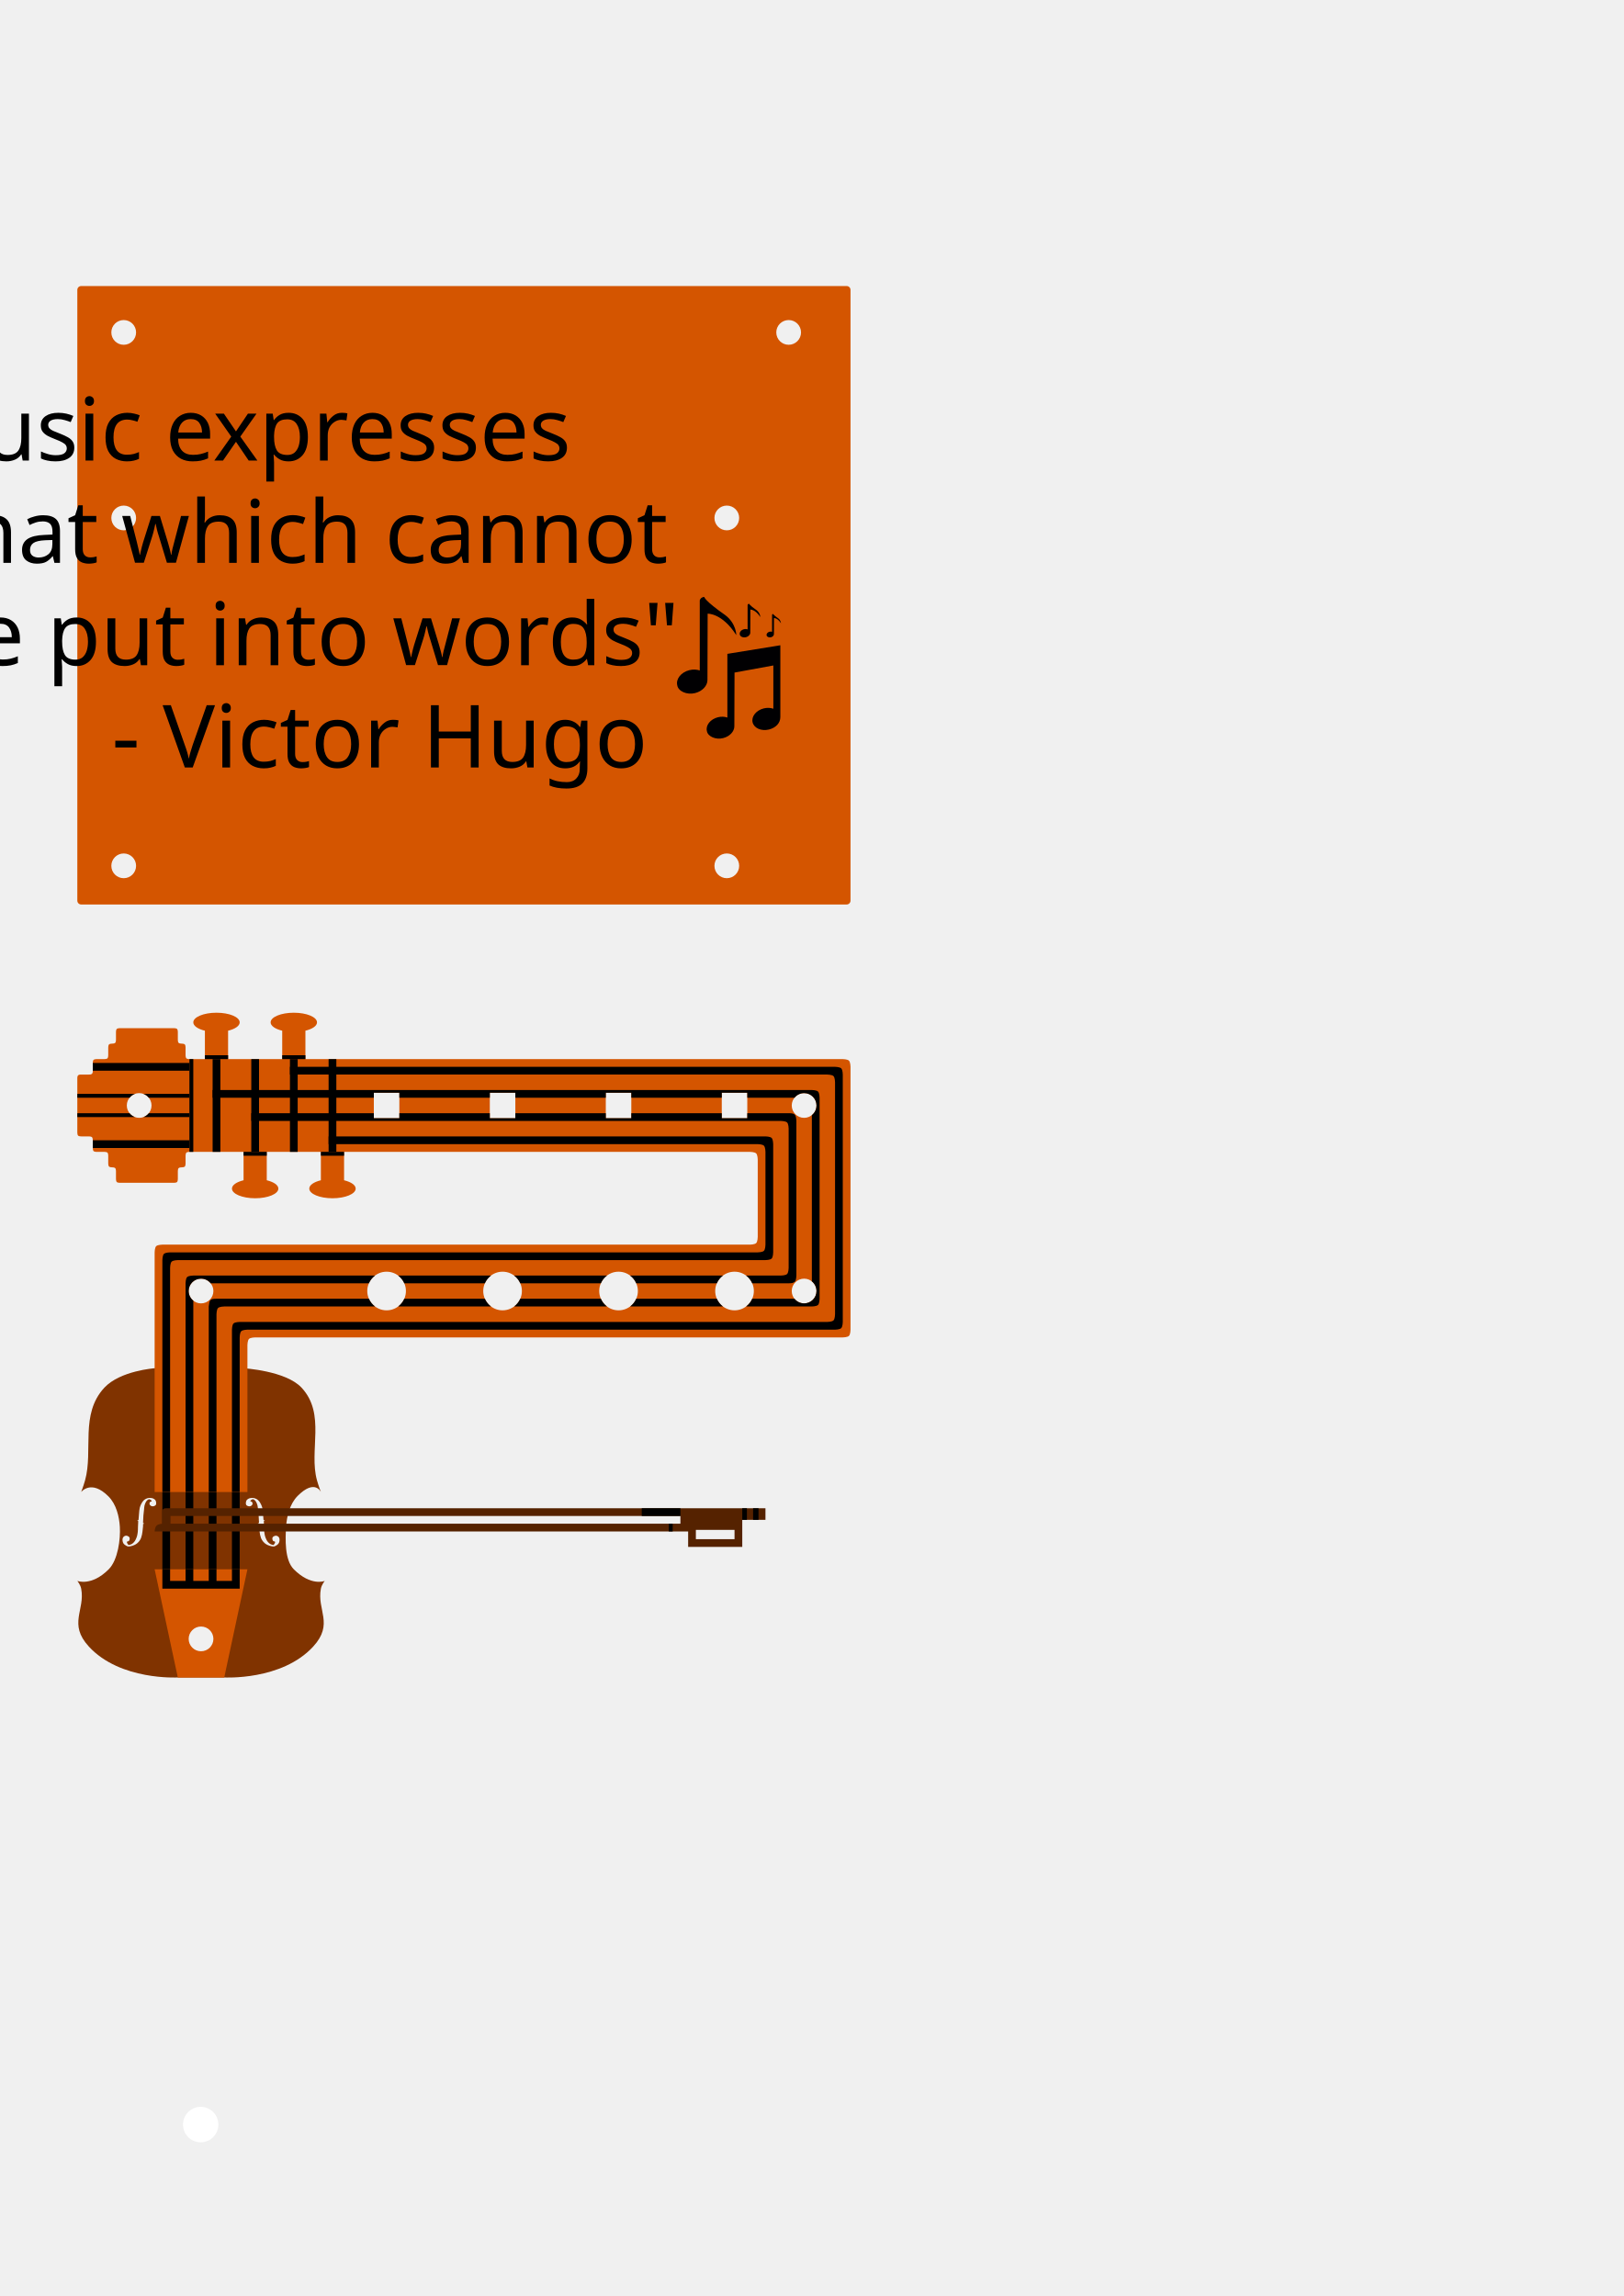
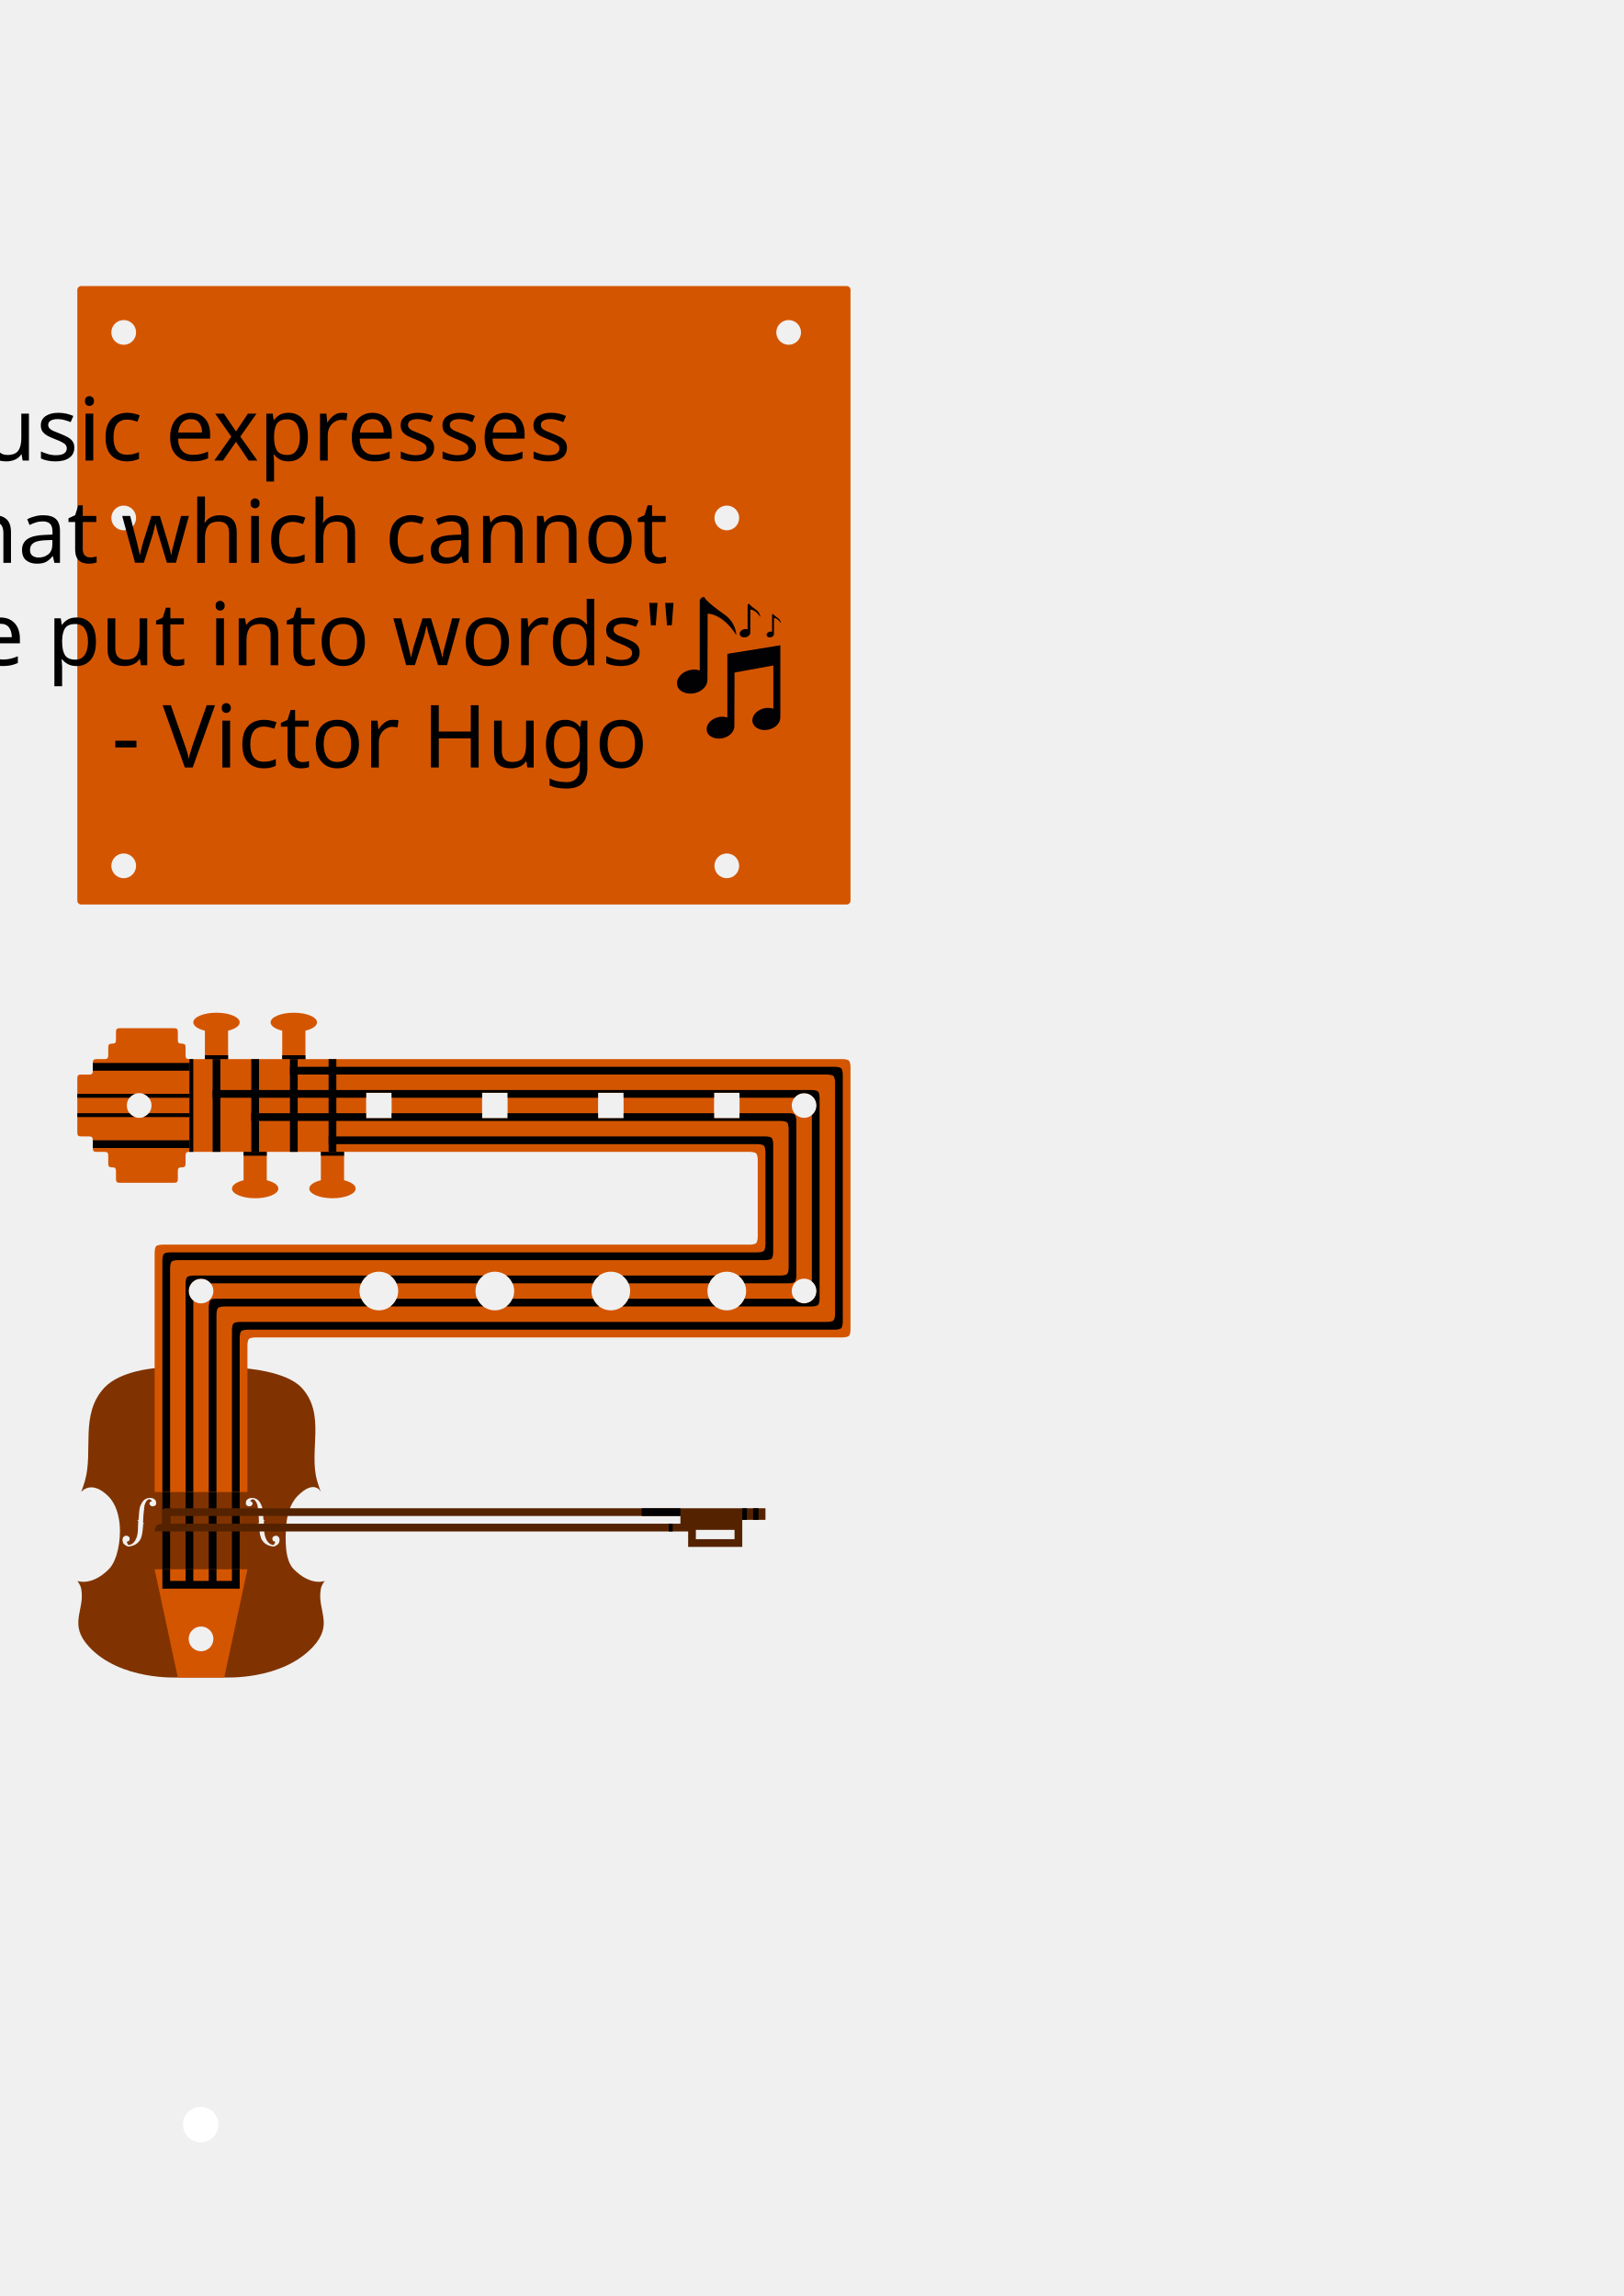
<svg xmlns="http://www.w3.org/2000/svg" width="210mm" height="297mm" viewBox="0 0 210 297" version="1.1" id="svg8">
  <defs id="defs2">
    </defs>
  <g id="layer1">
    <g id="g999" transform="translate(1.5,2.000014)" />
    <g transform="translate(11.5,2.000014)" id="g999-3" />
    <g id="g999-1" transform="matrix(1,0,0,-0.9999998,6.5,284)" />
    <g id="g1299">
      <path id="rect935" d="m 109.5,37 c 0.277,0 0.5,0.223 0.5,0.5 v 79 c 0,0.277 -0.223,0.5 -0.5,0.5 H 10.5 c -0.277,0 -0.5,-0.223 -0.5,-0.5 V 37.5 c 0,-0.277 0.223,-0.5 0.5,-0.5 z m -7.5,4.4 c -0.884,5e-5 -1.6,0.716 -1.6,1.6 5e-5,0.884 0.716,1.6 1.6,1.6 0.884,-5.5e-5 1.6,-0.716 1.6,-1.6 -5e-5,-0.884 -0.716,-1.6 -1.6,-1.6 z m -86,0 c -0.884,5.4e-5 -1.6,0.716 -1.6,1.6 5.3e-5,0.884 0.716,1.6 1.6,1.6 0.884,-5.5e-5 1.6,-0.716 1.6,-1.6 -5.5e-5,-0.884 -0.716,-1.6 -1.6,-1.6 z m 78,24 c -0.884,5.5e-5 -1.6,0.716 -1.6,1.6 5.5e-5,0.884 0.716,1.6 1.6,1.6 0.884,-5.3e-5 1.6,-0.716 1.6,-1.6 -5.2e-5,-0.884 -0.716,-1.6 -1.6,-1.6 z m -78,0 c -0.884,5.4e-5 -1.6,0.716 -1.6,1.6 5.5e-5,0.884 0.716,1.6 1.6,1.6 0.884,-5.5e-5 1.6,-0.716 1.6,-1.6 -5.3e-5,-0.884 -0.716,-1.6 -1.6,-1.6 z m 78,45 c -0.884,5e-5 -1.6,0.716 -1.6,1.6 5.6e-5,0.884 0.716,1.6 1.6,1.6 0.884,-5e-5 1.6,-0.716 1.6,-1.6 -5.5e-5,-0.884 -0.716,-1.6 -1.6,-1.6 z m -78,0 c -0.884,5e-5 -1.6,0.716 -1.6,1.6 5.5e-5,0.884 0.716,1.6 1.6,1.6 0.884,-5e-5 1.6,-0.716 1.6,-1.6 -5.5e-5,-0.884 -0.716,-1.6 -1.6,-1.6 z" style="fill:#d45500;fill-opacity:1;stroke-width:0.25;stroke-miterlimit:4;stroke-dasharray:none" />
      <text id="text939" y="59.567" x="51.218" style="font-style:normal;font-weight:normal;font-size:10.583px;line-height:1.25;font-family:sans-serif;letter-spacing:0px;word-spacing:0px;fill:#000000;fill-opacity:1;stroke:none;stroke-width:0.265" xml:space="preserve">
        <tspan id="tspan941" style="font-style:normal;font-variant:normal;font-weight:normal;font-stretch:normal;font-size:8.467px;line-height:1;font-family:'Freestyle Script';-inkscape-font-specification:'Freestyle Script';text-align:center;text-anchor:middle;stroke-width:0.265" y="59.567" x="51.218">"<tspan id="tspan955" style="font-size:11.289px">Music expresses</tspan>
        </tspan>
        <tspan id="tspan951" style="font-style:normal;font-variant:normal;font-weight:normal;font-stretch:normal;font-size:11.289px;line-height:1;font-family:'Freestyle Script';-inkscape-font-specification:'Freestyle Script';text-align:center;text-anchor:middle;stroke-width:0.265" y="72.806" x="51.218">that which cannot</tspan>
        <tspan id="tspan943" style="font-style:normal;font-variant:normal;font-weight:normal;font-stretch:normal;font-size:11.289px;line-height:1;font-family:'Freestyle Script';-inkscape-font-specification:'Freestyle Script';text-align:center;text-anchor:middle;stroke-width:0.265" y="86.044" x="51.218">be put into words"</tspan>
        <tspan id="tspan947" style="font-style:normal;font-variant:normal;font-weight:normal;font-stretch:normal;font-size:11.289px;line-height:1;font-family:'Freestyle Script';-inkscape-font-specification:'Freestyle Script';text-align:center;text-anchor:middle;stroke-width:0.265" y="99.283" x="51.218">       - Victor Hugo</tspan>
        <tspan id="tspan945" style="font-style:normal;font-variant:normal;font-weight:normal;font-stretch:normal;font-size:11.289px;line-height:1;font-family:'Freestyle Script';-inkscape-font-specification:'Freestyle Script';text-align:center;text-anchor:middle;stroke-width:0.265" y="112.521" x="51.218" />
      </text>
      <g transform="matrix(0.841088,0,0,0.841088,84.84059,66.53992)" id="g1129">
        <g id="g1073">
          <path style="fill:#010002" d="m 10.977,21.448 8.145,-1.321 v 11.043 c 0,0.914 -0.681,1.644 -1.744,1.913 -1.168,0.289 -2.294,-0.2 -2.519,-1.095 -0.224,-0.897 0.541,-1.858 1.708,-2.15 0.527,-0.13 1.047,-0.103 1.481,0.05 v -6.654 l -5.969,1.092 -0.028,8.276 c -0.005,0.783 -0.713,1.554 -1.729,1.805 -1.153,0.289 -2.363,-0.26 -2.492,-1.081 -0.221,-0.886 0.534,-1.837 1.691,-2.127 0.52,-0.13 1.029,-0.104 1.456,0.046 z m -3.062,4.05 0.029,-10.229 c 0,0 2.228,-0.119 4.407,3.298 0,0 0.006,-1.764 -1.669,-3.055 -3.271,-2.284 -3.262,-2.824 -3.262,-2.824 -0.624,0.073 -0.688,0.547 -0.688,0.547 v 10.771 c -0.468,-0.164 -1.028,-0.193 -1.602,-0.05 -1.27,0.314 -2.1,1.363 -1.857,2.338 0.143,0.901 1.471,1.506 2.74,1.187 1.115,-0.278 1.894,-1.12 1.9,-1.983 z m 5.924,-6.61 c 0.388,-0.097 0.659,-0.39 0.661,-0.69 h 0.001 l 0.01,-3.559 c 0,0 0.775,-0.041 1.533,1.148 0,0 10e-4,-0.614 -0.582,-1.062 -1.138,-0.795 -1.134,-0.983 -1.134,-0.983 -0.217,0.025 -0.24,0.19 -0.24,0.19 v 3.748 c -0.162,-0.058 -0.356,-0.068 -0.556,-0.019 -0.443,0.109 -0.73,0.475 -0.646,0.814 0.05,0.314 0.512,0.524 0.953,0.413 z m 3.84,0.009 c 0.27,-0.067 0.458,-0.272 0.46,-0.481 l 0.007,-2.479 c 0,0 0.54,-0.029 1.068,0.799 0,0 0.001,-0.428 -0.404,-0.74 -0.793,-0.554 -0.791,-0.685 -0.791,-0.685 -0.151,0.018 -0.167,0.133 -0.167,0.133 v 2.611 c -0.113,-0.04 -0.249,-0.047 -0.388,-0.012 -0.308,0.076 -0.509,0.33 -0.45,0.566 0.034,0.219 0.356,0.366 0.665,0.288 z" id="path1071" />
        </g>
        <g id="g1075" />
        <g id="g1077" />
        <g id="g1079" />
        <g id="g1081" />
        <g id="g1083" />
        <g id="g1085" />
        <g id="g1087" />
        <g id="g1089" />
        <g id="g1091" />
        <g id="g1093" />
        <g id="g1095" />
        <g id="g1097" />
        <g id="g1099" />
        <g id="g1101" />
        <g id="g1103" />
      </g>
      <g transform="matrix(0.02217125,0,0,0.02217125,153.565,184.3886)" id="layer1-5" style="fill:#ffffff" />
      <g id="g6056" transform="translate(5.637008)">
        <g transform="translate(-109)" id="g2271" />
        <g id="g975" transform="translate(-20.63751)">
          <path transform="scale(0.2645833)" id="rect2125" d="m 132.285,668.938 c 0,0 -16.84,1.189 -24.567,9.488 -12.05,12.941 -5.353,30.747 -9.45,45.354 -0.761,2.713 -1.889,5.669 -1.889,5.669 0,0 4.845,-6.347 13.308,2.116 3.891,3.891 5.277,9.894 5.59,14.892 0.367,5.872 -0.88,16.216 -5.451,20.787 -8.463,8.463 -15.336,5.669 -15.336,5.669 0,0 1.513,1.823 1.89,3.78 2.029,10.534 -6.493,17.183 3.779,28.346 15.355,16.688 43.464,15.078 43.464,15.078 h 11.338 11.338 c 0,0 28.112,1.61 43.467,-15.078 10.272,-11.164 1.75,-17.813 3.78,-28.346 0.377,-1.956 1.89,-3.78 1.89,-3.78 0,0 -6.655,2.794 -15.118,-5.669 -4.572,-4.572 -4.147,-14.915 -3.78,-20.787 0.313,-4.999 1.778,-11.227 5.669,-15.118 8.463,-8.463 11.339,-1.89 11.339,-1.89 0,0 -1.129,-2.957 -1.89,-5.669 -4.097,-14.607 4.491,-32.413 -7.559,-45.354 -7.727,-8.299 -28.349,-9.488 -28.349,-9.488 l -20.786,0 z m -2.186,63.387 c 0.316,0.004 0.638,0.037 0.943,0.119 0.306,0.082 0.604,0.202 0.873,0.369 0.275,0.171 0.552,0.368 0.738,0.633 0.169,0.241 0.251,0.537 0.314,0.824 0.064,0.291 0.099,0.597 0.064,0.893 -0.027,0.226 -0.071,0.468 -0.209,0.648 -0.177,0.231 -0.46,0.374 -0.732,0.477 -0.231,0.087 -0.463,0.173 -0.709,0.146 -0.237,-0.025 -0.528,-0.018 -0.738,-0.131 -0.184,-0.099 -0.423,-0.261 -0.559,-0.42 -0.115,-0.134 -0.253,-0.342 -0.291,-0.514 -0.03,-0.135 -0.015,-0.35 -0.008,-0.506 0.01,-0.187 0.114,-0.366 0.236,-0.508 0.085,-0.099 0.211,-0.154 0.326,-0.215 0.157,-0.084 0.466,-0.03 0.492,-0.205 0.078,-0.507 -1.18,-0.988 -1.18,-0.988 0,0 -0.334,0.088 -0.482,0.172 -0.29,0.164 -0.556,0.38 -0.773,0.633 -0.263,0.307 -0.449,0.678 -0.617,1.045 -0.208,0.453 -0.372,0.931 -0.48,1.418 -0.123,0.556 -0.126,1.131 -0.188,1.697 -0.107,0.98 -0.24,1.957 -0.318,2.939 -0.098,1.236 -0.189,3.713 -0.189,3.713 l 0.615,0.334 -0.586,0.18 c 0,0 10e-4,0.823 -0.025,1.234 -0.051,0.776 -0.133,1.55 -0.254,2.318 -0.088,0.557 -0.136,1.096 -0.256,1.646 -0.115,0.529 -0.262,1.084 -0.445,1.594 -0.09,0.25 -0.192,0.49 -0.326,0.719 -0.254,0.434 -0.546,0.863 -0.871,1.246 -0.239,0.282 -0.482,0.503 -0.77,0.734 -0.337,0.271 -0.835,0.581 -1.303,0.793 -0.679,0.308 -1.437,0.558 -2.176,0.66 -0.346,0.049 -0.706,0.099 -1.047,0.023 -0.387,-0.085 -0.731,-0.314 -1.068,-0.521 -0.268,-0.165 -0.536,-0.344 -0.754,-0.572 -0.196,-0.205 -0.363,-0.444 -0.482,-0.701 -0.127,-0.273 -0.197,-0.571 -0.238,-0.869 -0.05,-0.356 -0.09,-0.727 -0.012,-1.078 0.075,-0.333 0.219,-0.669 0.449,-0.922 0.221,-0.243 0.529,-0.413 0.842,-0.514 0.218,-0.07 0.458,-0.081 0.686,-0.051 0.258,0.035 0.505,0.141 0.734,0.264 0.184,0.098 0.373,0.21 0.506,0.371 0.117,0.142 0.2,0.319 0.234,0.5 0.05,0.26 0.029,0.54 -0.045,0.795 -0.075,0.257 -0.185,0.527 -0.389,0.701 -0.201,0.172 -0.622,0.067 -0.809,0.254 -0.091,0.092 -0.08,0.255 -0.068,0.385 0.048,0.495 0.764,1.281 0.764,1.281 0,0 0.335,-0.056 0.498,-0.102 0.367,-0.102 0.746,-0.195 1.076,-0.385 0.411,-0.236 0.77,-0.565 1.086,-0.918 0.312,-0.349 0.579,-0.746 0.783,-1.168 0.292,-0.605 0.578,-1.25 0.742,-1.885 0.155,-0.597 0.233,-1.22 0.322,-1.83 0.123,-0.844 0.077,-1.704 0.115,-2.557 0.043,-0.952 0.127,-2.855 0.127,-2.855 l -0.529,-0.277 0.664,-0.225 c 0,0 0.16,-2.284 0.279,-3.422 0.092,-0.88 0.125,-1.772 0.338,-2.631 0.136,-0.549 0.359,-1.076 0.594,-1.59 0.153,-0.334 0.322,-0.662 0.527,-0.967 0.279,-0.414 0.58,-0.821 0.949,-1.156 0.255,-0.232 0.552,-0.419 0.859,-0.576 0.331,-0.17 0.682,-0.309 1.045,-0.393 0.36,-0.085 0.734,-0.111 1.104,-0.107 z m 49.721,0 0.002,0.002 c 0.369,-0.004 0.744,0.023 1.104,0.107 0.362,0.084 0.714,0.223 1.045,0.393 0.307,0.158 0.604,0.344 0.859,0.576 0.369,0.335 0.67,0.743 0.949,1.156 0.205,0.305 0.375,0.633 0.527,0.967 0.235,0.514 0.458,1.041 0.594,1.59 0.212,0.859 0.246,1.751 0.338,2.631 0.119,1.138 0.279,3.422 0.279,3.422 l 0.664,0.225 -0.529,0.277 c 0,0 0.084,1.903 0.127,2.855 0.038,0.852 -0.008,1.712 0.115,2.557 0.089,0.61 0.168,1.233 0.322,1.83 0.164,0.635 0.45,1.28 0.742,1.885 0.204,0.422 0.471,0.819 0.783,1.168 0.316,0.353 0.675,0.682 1.086,0.918 0.33,0.19 0.709,0.282 1.076,0.385 0.163,0.045 0.498,0.102 0.498,0.102 0,0 0.716,-0.786 0.764,-1.281 0.011,-0.13 0.023,-0.293 -0.068,-0.385 -0.186,-0.187 -0.608,-0.082 -0.809,-0.254 -0.203,-0.174 -0.314,-0.444 -0.389,-0.701 -0.074,-0.255 -0.095,-0.535 -0.045,-0.795 0.034,-0.181 0.117,-0.358 0.234,-0.5 0.133,-0.161 0.322,-0.273 0.506,-0.371 0.23,-0.122 0.476,-0.229 0.734,-0.264 0.227,-0.03 0.467,-0.019 0.686,0.051 0.313,0.101 0.62,0.27 0.842,0.514 0.23,0.252 0.375,0.588 0.449,0.922 0.079,0.351 0.038,0.722 -0.012,1.078 -0.042,0.298 -0.112,0.597 -0.238,0.869 -0.119,0.257 -0.286,0.496 -0.482,0.701 -0.218,0.228 -0.485,0.407 -0.754,0.572 -0.338,0.208 -0.681,0.436 -1.068,0.521 -0.341,0.075 -0.701,0.026 -1.047,-0.023 -0.739,-0.102 -1.497,-0.352 -2.176,-0.66 -0.468,-0.212 -0.966,-0.522 -1.303,-0.793 -0.288,-0.232 -0.531,-0.453 -0.77,-0.734 -0.325,-0.383 -0.617,-0.812 -0.871,-1.246 -0.134,-0.229 -0.237,-0.469 -0.326,-0.719 -0.183,-0.51 -0.331,-1.065 -0.445,-1.594 -0.119,-0.551 -0.168,-1.09 -0.256,-1.646 -0.121,-0.768 -0.203,-1.543 -0.254,-2.318 -0.026,-0.411 -0.027,-1.234 -0.027,-1.234 l -0.586,-0.18 0.615,-0.334 c 0,0 -0.091,-2.477 -0.189,-3.713 -0.078,-0.982 -0.211,-1.96 -0.318,-2.939 -0.062,-0.566 -0.064,-1.141 -0.188,-1.697 -0.108,-0.487 -0.271,-0.965 -0.479,-1.418 -0.169,-0.367 -0.356,-0.738 -0.619,-1.045 -0.217,-0.253 -0.483,-0.469 -0.773,-0.633 -0.149,-0.084 -0.482,-0.172 -0.482,-0.172 0,0 -1.255,0.481 -1.178,0.988 0.026,0.175 0.334,0.122 0.49,0.205 0.115,0.061 0.243,0.116 0.328,0.215 0.122,0.141 0.224,0.321 0.234,0.508 0.008,0.156 0.024,0.371 -0.006,0.506 -0.038,0.172 -0.176,0.38 -0.291,0.514 -0.136,0.159 -0.375,0.321 -0.559,0.42 -0.211,0.113 -0.501,0.106 -0.738,0.131 -0.246,0.026 -0.478,-0.059 -0.709,-0.146 -0.273,-0.102 -0.556,-0.245 -0.732,-0.477 -0.138,-0.181 -0.182,-0.423 -0.209,-0.648 -0.034,-0.296 -0.002,-0.602 0.062,-0.893 0.064,-0.287 0.145,-0.584 0.314,-0.824 0.186,-0.265 0.463,-0.462 0.738,-0.633 0.269,-0.167 0.567,-0.287 0.873,-0.369 0.306,-0.082 0.627,-0.115 0.943,-0.119 z m -24.859,60.055 c 4.905,5.7e-4 8.88,3.976 8.881,8.881 5.1e-4,4.905 -3.976,8.882 -8.881,8.883 -4.906,5.1e-4 -8.883,-3.977 -8.883,-8.883 5.7e-4,-4.905 3.978,-8.881 8.883,-8.881 z" style="fill:#803300;fill-opacity:1;stroke-width:1.118;stroke-miterlimit:4;stroke-dasharray:none" />
          <path id="rect2248" d="m 151,193 v 12.062 h -1 v 0.439 h 5 V 205.062 193 h -1 v 12.062 h -2 V 193 Z" style="fill:#000000;fill-opacity:1;stroke-width:0.275;stroke-miterlimit:4;stroke-dasharray:none" transform="translate(-109)" />
          <g id="g2271-4" transform="matrix(-1,0,0,0.4385995,191,115.3679)">
            <path id="rect2248-8" transform="scale(0.2645833)" d="m 570.709,668.977 v 103.938 h -3.779 v 3.779 h 18.896 v -3.779 -103.938 h -3.779 v 103.938 h -7.559 v -103.938 z" style="fill:#000000;fill-opacity:1;stroke-width:1.567;stroke-miterlimit:4;stroke-dasharray:none" />
          </g>
        </g>
      </g>
    </g>
    <g id="g1601">
      <g transform="matrix(1,0,0,-0.9999998,-3.5,284)" id="g999-1-9">
-         <path id="path966-08-6-7" transform="matrix(0.2645833,0,0,-0.2645834,3.5,284)" d="m 105.826,495.117 c -6.262,0 -11.338,2.115 -11.338,4.725 0,1.744 2.294,3.252 5.67,4.07 v 13.883 l -7.56,3.5e-4 c 0,0 -1.145,-0.011 -1.512,-0.378 -0.367,-0.367 -0.378,-1.512 -0.378,-1.512 v -3.78 c 0,0 -0.011,-1.145 -0.378,-1.512 -0.367,-0.367 -1.512,-0.378 -1.512,-0.378 0,0 -1.145,-0.011 -1.512,-0.378 -0.367,-0.367 -0.378,-1.512 -0.378,-1.512 v -3.78 c 0,0 -0.011,-1.145 -0.378,-1.512 -0.367,-0.367 -1.512,-0.378 -1.512,-0.378 H 58.583 c 0,0 -1.145,0.011 -1.512,0.378 -0.367,0.367 -0.378,1.512 -0.378,1.512 v 3.78 c 0,0 -0.011,1.145 -0.378,1.512 -0.367,0.367 -1.512,0.378 -1.512,0.378 0,0 -1.145,0.011 -1.512,0.378 -0.367,0.367 -0.377,1.512 -0.377,1.512 l -4.48e-4,3.78 c 0,0 -0.011,1.145 -0.378,1.512 -0.367,0.367 -1.512,0.378 -1.512,0.378 h -3.78 c 0,0 -1.144,0.011 -1.512,0.378 -0.367,0.367 -0.379,1.512 -0.379,1.512 v 3.78 c 0,0 0.068,1.067 -0.377,1.512 -0.445,0.445 -1.512,0.377 -1.512,0.377 h -3.779 c 0,0 -1.067,-0.067 -1.512,0.379 -0.446,0.446 -0.378,1.512 -0.378,1.512 v 26.457 c 0,0 0.011,1.144 0.378,1.511 0.368,0.367 1.512,0.377 1.512,0.377 h 3.779 c 0,0 1.144,0.011 1.512,0.379 0.367,0.367 0.378,1.512 0.378,1.512 v 3.78 c 0,0 0.011,1.145 0.378,1.512 0.367,0.367 1.512,0.378 1.512,0.378 h 3.78 c 0,0 1.145,0.011 1.512,0.378 0.367,0.367 0.378,1.512 0.378,1.512 v 3.78 c 0,0 0.011,1.145 0.378,1.512 0.367,0.367 1.512,0.378 1.512,0.378 0,0 1.145,0.011 1.512,0.378 0.367,0.367 0.378,1.512 0.378,1.512 v 3.78 c 0,0 0.011,1.145 0.378,1.512 0.367,0.367 1.512,0.378 1.512,0.378 h 26.457 c 0,0 1.145,-0.011 1.512,-0.378 0.367,-0.367 0.378,-1.512 0.378,-1.512 v -3.78 c 0,0 0.011,-1.145 0.378,-1.512 0.367,-0.367 1.512,-0.378 1.512,-0.378 0,0 1.145,-0.011 1.512,-0.378 0.367,-0.367 0.378,-1.512 0.378,-1.512 v -3.78 c 0,0 0.011,-1.145 0.378,-1.512 0.367,-0.367 1.512,-0.378 1.512,-0.378 l 26.456,7.9e-4 v 13.883 c -3.375,0.818 -5.668,2.324 -5.668,4.068 0,2.609 5.076,4.725 11.338,4.725 6.262,0 11.338,-2.115 11.338,-4.725 0,-1.744 -2.293,-3.25 -5.668,-4.068 v -13.883 h 26.455 v 13.883 c -3.375,0.818 -5.668,2.324 -5.668,4.068 0,2.609 5.076,4.725 11.338,4.725 6.262,0 11.338,-2.115 11.338,-4.725 0,-1.744 -2.293,-3.25 -5.668,-4.068 v -13.883 l 198.425,-7.9e-4 c 0,0 2.289,0.021 3.024,0.756 0.735,0.735 0.756,3.024 0.756,3.024 v 37.795 c 0,0 -0.021,2.289 -0.756,3.024 -0.735,0.735 -3.024,0.756 -3.024,0.756 H 79.37 c 0,0 -2.289,0.021 -3.024,0.756 -0.735,0.735 -0.756,3.024 -0.756,3.024 l -2.7e-4,41.574 v 75.592 h 45.355 l -8.7e-4,-71.811 c 0,0 0.021,-2.289 0.756,-3.024 0.735,-0.735 3.024,-0.756 3.024,-0.756 h 287.244 c 0,0 2.289,-0.021 3.024,-0.756 0.735,-0.735 0.756,-3.024 0.756,-3.024 l 10e-6,-41.575 v -45.354 l -10e-6,-41.576 c 0,0 -0.021,-2.289 -0.756,-3.024 -0.735,-0.735 -3.024,-0.756 -3.024,-0.756 l -262.677,-3.5e-4 v -13.883 c 3.375,-0.818 5.67,-2.326 5.67,-4.07 0,-2.609 -5.078,-4.725 -11.34,-4.725 -6.262,0 -11.338,2.115 -11.338,4.725 0,1.744 2.295,3.252 5.67,4.07 v 13.883 h -26.457 v -13.883 c 3.375,-0.818 5.67,-2.326 5.67,-4.07 0,-2.609 -5.078,-4.725 -11.34,-4.725 z m 76.914,39.119 h 12.473 v 12.473 h -12.473 z m 56.693,0 h 12.473 v 12.473 h -12.473 z m 56.693,0 h 12.471 v 12.473 h -12.471 z m 56.691,0 h 12.473 v 12.473 h -12.473 z m -284.787,0.189 c 3.34,1.9e-4 6.047,2.707 6.047,6.047 -2.08e-4,3.34 -2.707,6.047 -6.047,6.047 -3.34,-1.9e-4 -6.047,-2.707 -6.047,-6.047 2.08e-4,-3.34 2.707,-6.047 6.047,-6.047 z m 325.039,0 c 3.34,1.9e-4 6.047,2.707 6.047,6.047 -2.3e-4,3.34 -2.707,6.047 -6.047,6.047 -3.34,-2.3e-4 -6.047,-2.707 -6.047,-6.047 2.2e-4,-3.34 2.707,-6.047 6.047,-6.047 z m -204.094,87.307 c 5.219,-2.2e-4 9.449,4.23 9.449,9.449 2.3e-4,5.219 -4.23,9.449 -9.449,9.449 -5.219,2.3e-4 -9.449,-4.23 -9.449,-9.449 -2.3e-4,-5.219 4.23,-9.449 9.449,-9.449 z m 56.693,0 c 5.218,8.7e-4 9.447,4.231 9.447,9.449 2.3e-4,5.218 -4.229,9.448 -9.447,9.449 -5.219,2.3e-4 -9.449,-4.23 -9.449,-9.449 -2.3e-4,-5.219 4.23,-9.449 9.449,-9.449 z m 56.691,0 c 5.219,-2.2e-4 9.449,4.23 9.449,9.449 2.3e-4,5.219 -4.23,9.449 -9.449,9.449 -5.218,-8.7e-4 -9.447,-4.231 -9.447,-9.449 -2.3e-4,-5.218 4.229,-9.448 9.447,-9.449 z m 56.693,0 c 5.219,-2.2e-4 9.449,4.23 9.449,9.449 2.2e-4,5.219 -4.23,9.449 -9.449,9.449 -5.219,2.3e-4 -9.449,-4.23 -9.449,-9.449 -2.3e-4,-5.219 4.23,-9.449 9.449,-9.449 z m -260.787,3.402 c 3.34,1.8e-4 6.047,2.707 6.047,6.047 -2.1e-4,3.34 -2.707,6.047 -6.047,6.047 -3.34,-1.9e-4 -6.047,-2.707 -6.047,-6.047 2.1e-4,-3.34 2.707,-6.047 6.047,-6.047 z m 294.802,0 c 3.34,1.8e-4 6.047,2.707 6.047,6.047 -2.3e-4,3.34 -2.707,6.047 -6.047,6.047 -3.34,-2.3e-4 -6.047,-2.707 -6.047,-6.047 2.2e-4,-3.34 2.707,-6.047 6.047,-6.047 z" style="fill:#d45500;fill-opacity:1;stroke-width:1.248;stroke-miterlimit:4;stroke-dasharray:none" />
+         <path id="path966-08-6-7" transform="matrix(0.2645833,0,0,-0.2645834,3.5,284)" d="m 105.826,495.117 c -6.262,0 -11.338,2.115 -11.338,4.725 0,1.744 2.294,3.252 5.67,4.07 v 13.883 l -7.56,3.5e-4 c 0,0 -1.145,-0.011 -1.512,-0.378 -0.367,-0.367 -0.378,-1.512 -0.378,-1.512 v -3.78 c 0,0 -0.011,-1.145 -0.378,-1.512 -0.367,-0.367 -1.512,-0.378 -1.512,-0.378 0,0 -1.145,-0.011 -1.512,-0.378 -0.367,-0.367 -0.378,-1.512 -0.378,-1.512 v -3.78 c 0,0 -0.011,-1.145 -0.378,-1.512 -0.367,-0.367 -1.512,-0.378 -1.512,-0.378 H 58.583 c 0,0 -1.145,0.011 -1.512,0.378 -0.367,0.367 -0.378,1.512 -0.378,1.512 v 3.78 c 0,0 -0.011,1.145 -0.378,1.512 -0.367,0.367 -1.512,0.378 -1.512,0.378 0,0 -1.145,0.011 -1.512,0.378 -0.367,0.367 -0.377,1.512 -0.377,1.512 l -4.48e-4,3.78 c 0,0 -0.011,1.145 -0.378,1.512 -0.367,0.367 -1.512,0.378 -1.512,0.378 h -3.78 c 0,0 -1.144,0.011 -1.512,0.378 -0.367,0.367 -0.379,1.512 -0.379,1.512 v 3.78 c 0,0 0.068,1.067 -0.377,1.512 -0.445,0.445 -1.512,0.377 -1.512,0.377 h -3.779 c 0,0 -1.067,-0.067 -1.512,0.379 -0.446,0.446 -0.378,1.512 -0.378,1.512 v 26.457 c 0,0 0.011,1.144 0.378,1.511 0.368,0.367 1.512,0.377 1.512,0.377 h 3.779 c 0,0 1.144,0.011 1.512,0.379 0.367,0.367 0.378,1.512 0.378,1.512 v 3.78 c 0,0 0.011,1.145 0.378,1.512 0.367,0.367 1.512,0.378 1.512,0.378 h 3.78 c 0,0 1.145,0.011 1.512,0.378 0.367,0.367 0.378,1.512 0.378,1.512 v 3.78 c 0,0 0.011,1.145 0.378,1.512 0.367,0.367 1.512,0.378 1.512,0.378 0,0 1.145,0.011 1.512,0.378 0.367,0.367 0.378,1.512 0.378,1.512 v 3.78 c 0,0 0.011,1.145 0.378,1.512 0.367,0.367 1.512,0.378 1.512,0.378 h 26.457 c 0,0 1.145,-0.011 1.512,-0.378 0.367,-0.367 0.378,-1.512 0.378,-1.512 v -3.78 c 0,0 0.011,-1.145 0.378,-1.512 0.367,-0.367 1.512,-0.378 1.512,-0.378 0,0 1.145,-0.011 1.512,-0.378 0.367,-0.367 0.378,-1.512 0.378,-1.512 v -3.78 c 0,0 0.011,-1.145 0.378,-1.512 0.367,-0.367 1.512,-0.378 1.512,-0.378 l 26.456,7.9e-4 v 13.883 c -3.375,0.818 -5.668,2.324 -5.668,4.068 0,2.609 5.076,4.725 11.338,4.725 6.262,0 11.338,-2.115 11.338,-4.725 0,-1.744 -2.293,-3.25 -5.668,-4.068 v -13.883 h 26.455 v 13.883 c -3.375,0.818 -5.668,2.324 -5.668,4.068 0,2.609 5.076,4.725 11.338,4.725 6.262,0 11.338,-2.115 11.338,-4.725 0,-1.744 -2.293,-3.25 -5.668,-4.068 v -13.883 l 198.425,-7.9e-4 c 0,0 2.289,0.021 3.024,0.756 0.735,0.735 0.756,3.024 0.756,3.024 v 37.795 c 0,0 -0.021,2.289 -0.756,3.024 -0.735,0.735 -3.024,0.756 -3.024,0.756 H 79.37 c 0,0 -2.289,0.021 -3.024,0.756 -0.735,0.735 -0.756,3.024 -0.756,3.024 l -2.7e-4,41.574 v 75.592 h 45.355 l -8.7e-4,-71.811 c 0,0 0.021,-2.289 0.756,-3.024 0.735,-0.735 3.024,-0.756 3.024,-0.756 h 287.244 c 0,0 2.289,-0.021 3.024,-0.756 0.735,-0.735 0.756,-3.024 0.756,-3.024 l 10e-6,-41.575 v -45.354 l -10e-6,-41.576 c 0,0 -0.021,-2.289 -0.756,-3.024 -0.735,-0.735 -3.024,-0.756 -3.024,-0.756 l -262.677,-3.5e-4 v -13.883 c 3.375,-0.818 5.67,-2.326 5.67,-4.07 0,-2.609 -5.078,-4.725 -11.34,-4.725 -6.262,0 -11.338,2.115 -11.338,4.725 0,1.744 2.295,3.252 5.67,4.07 v 13.883 h -26.457 v -13.883 c 3.375,-0.818 5.67,-2.326 5.67,-4.07 0,-2.609 -5.078,-4.725 -11.34,-4.725 z m 73.135,39.119 h 12.473 v 12.473 h -12.473 z m 56.693,0 h 12.473 v 12.473 h -12.473 z m 56.693,0 h 12.471 v 12.473 h -12.471 z m 56.691,0 h 12.473 v 12.473 h -12.473 z m -281.008,0.189 c 3.34,1.9e-4 6.047,2.707 6.047,6.047 -2.08e-4,3.34 -2.707,6.047 -6.047,6.047 -3.34,-1.9e-4 -6.047,-2.707 -6.047,-6.047 2.08e-4,-3.34 2.707,-6.047 6.047,-6.047 z m 325.039,0 c 3.34,1.9e-4 6.047,2.707 6.047,6.047 -2.3e-4,3.34 -2.707,6.047 -6.047,6.047 -3.34,-2.3e-4 -6.047,-2.707 -6.047,-6.047 2.2e-4,-3.34 2.707,-6.047 6.047,-6.047 z m -207.873,87.307 c 5.219,-2.2e-4 9.449,4.23 9.449,9.449 2.3e-4,5.219 -4.23,9.449 -9.449,9.449 -5.219,2.3e-4 -9.449,-4.23 -9.449,-9.449 -2.3e-4,-5.219 4.23,-9.449 9.449,-9.449 z m 56.693,0 c 5.218,8.7e-4 9.447,4.231 9.447,9.449 2.3e-4,5.218 -4.229,9.448 -9.447,9.449 -5.219,2.3e-4 -9.449,-4.23 -9.449,-9.449 -2.3e-4,-5.219 4.23,-9.449 9.449,-9.449 z m 56.691,0 c 5.219,-2.2e-4 9.449,4.23 9.449,9.449 2.3e-4,5.219 -4.23,9.449 -9.449,9.449 -5.218,-8.7e-4 -9.447,-4.231 -9.447,-9.449 -2.3e-4,-5.218 4.229,-9.448 9.447,-9.449 z m 56.693,0 c 5.219,-2.2e-4 9.449,4.23 9.449,9.449 2.2e-4,5.219 -4.23,9.449 -9.449,9.449 -5.219,2.3e-4 -9.449,-4.23 -9.449,-9.449 -2.3e-4,-5.219 4.23,-9.449 9.449,-9.449 z m -257.007,3.402 c 3.34,1.8e-4 6.047,2.707 6.047,6.047 -2.1e-4,3.34 -2.707,6.047 -6.047,6.047 -3.34,-1.9e-4 -6.047,-2.707 -6.047,-6.047 2.1e-4,-3.34 2.707,-6.047 6.047,-6.047 z m 294.802,0 c 3.34,1.8e-4 6.047,2.707 6.047,6.047 -2.3e-4,3.34 -2.707,6.047 -6.047,6.047 -3.34,-2.3e-4 -6.047,-2.707 -6.047,-6.047 2.2e-4,-3.34 2.707,-6.047 6.047,-6.047 z" style="fill:#d45500;fill-opacity:1;stroke-width:1.248;stroke-miterlimit:4;stroke-dasharray:none" />
      </g>
-       <path id="rect1332" transform="scale(0.2645833)" d="m 103.938,532.914 v 3.779 h 78.803 v -2.457 h 12.473 v 2.457 h 44.221 v -2.457 h 12.473 v 2.457 h 44.221 v -2.457 h 12.471 v 2.457 h 44.221 v -2.457 h 12.473 v 2.457 h 23.066 c 1.146,-1.431 2.879,-2.265 4.713,-2.268 3.34,2e-4 6.047,2.707 6.047,6.047 -5.4e-4,1.836 -0.835,3.571 -2.268,4.719 v 81.275 c 1.432,1.146 2.266,2.881 2.268,4.715 -2e-4,3.34 -2.707,6.047 -6.047,6.047 -1.835,-10e-4 -3.57,-0.835 -4.717,-2.268 h -20.645 c -0.657,1.498 -1.691,2.801 -3.002,3.779 h 32.143 c 0,0 2.289,-0.021 3.023,-0.756 0.735,-0.734 0.758,-3.023 0.758,-3.023 v -98.268 c 0,0 -0.023,-2.289 -0.758,-3.023 -0.735,-0.735 -3.023,-0.756 -3.023,-0.756 z m 18.896,11.338 v 3.779 h 258.898 c 0,0 2.289,0.021 3.023,0.756 0.735,0.735 0.756,3.023 0.756,3.023 v 68.031 c 0,0 -0.021,2.289 -0.756,3.023 -0.735,0.735 -3.023,0.756 -3.023,0.756 h -17.029 c 1.31,0.979 2.344,2.282 3,3.781 h 17.809 c 1.242,0.067 2.322,-0.156 3.023,-0.756 0.702,-0.601 0.756,-3.025 0.756,-3.025 v -75.59 c -0.1,-1.556 -0.284,-2.475 -0.748,-3.016 -0.536,-0.624 -1.446,-0.745 -3.031,-0.764 h -20.221 v 2.457 h -12.473 v -2.457 h -44.221 v 2.457 h -12.471 v -2.457 h -44.221 v 2.457 h -12.473 v -2.457 h -44.221 v 2.457 h -12.473 v -2.457 z m -28.345,79.369 c 0,0 -2.289,0.023 -3.023,0.758 -0.735,0.735 -0.756,3.023 -0.756,3.023 v 102.047 h 3.779 v -93.555 c -1.431,-1.146 -2.265,-2.879 -2.268,-4.713 2.1e-4,-3.34 2.707,-6.047 6.047,-6.047 1.836,5.3e-4 3.571,0.835 4.719,2.268 h 77.336 c 0.656,-1.499 1.691,-2.802 3.002,-3.781 z m 100.136,0 c 1.31,0.98 2.343,2.283 2.998,3.781 h 39.393 c 0.656,-1.499 1.691,-2.802 3.002,-3.781 z m 56.691,0 c 1.31,0.979 2.344,2.282 3,3.781 h 39.393 c 0.656,-1.499 1.691,-2.802 3.002,-3.781 z m 56.693,0 c 1.31,0.979 2.344,2.282 3,3.781 h 39.391 c 0.656,-1.499 1.691,-2.802 3.002,-3.781 z m -202.183,11.34 c -1.666,0.036 -2.526,0.132 -3.023,0.756 -0.422,0.53 -0.583,1.44 -0.756,3.023 v 90.709 h 3.779 v -86.93 c 0,0 0.021,-2.289 0.756,-3.023 0.735,-0.735 3.023,-0.756 3.023,-0.756 h 73.718 c -1.309,-0.979 -2.341,-2.282 -2.996,-3.779 z m 91.804,0 c -0.657,1.498 -1.691,2.801 -3.002,3.779 h 45.389 c -1.309,-0.979 -2.341,-2.282 -2.996,-3.779 z m 56.693,0 c -0.657,1.498 -1.691,2.801 -3.002,3.779 h 45.389 c -1.309,-0.979 -2.341,-2.282 -2.996,-3.779 z m 56.691,0 c -0.656,1.498 -1.69,2.8 -3,3.779 h 45.389 c -1.309,-0.979 -2.341,-2.282 -2.996,-3.779 z" style="fill:#000000;fill-opacity:1;stroke-width:0.928;stroke-miterlimit:4;stroke-dasharray:none" />
+       <path id="rect1332" transform="scale(0.2645833)" d="m 103.938,532.914 v 3.779 h 75.023 v -2.457 h 12.473 v 2.457 h 44.221 v -2.457 h 12.473 v 2.457 h 44.221 v -2.457 h 12.471 v 2.457 h 44.221 v -2.457 h 12.473 v 2.457 h 26.846 c 1.146,-1.431 2.879,-2.265 4.713,-2.268 3.34,2e-4 6.047,2.707 6.047,6.047 -5.4e-4,1.836 -0.835,3.571 -2.268,4.719 v 81.275 c 1.432,1.146 2.266,2.881 2.268,4.715 -2e-4,3.34 -2.707,6.047 -6.047,6.047 -1.835,-10e-4 -3.57,-0.835 -4.717,-2.268 h -24.424 c -0.657,1.498 -1.691,2.801 -3.002,3.779 h 35.922 c 0,0 2.289,-0.021 3.023,-0.756 0.735,-0.734 0.758,-3.023 0.758,-3.023 v -98.268 c 0,0 -0.023,-2.289 -0.758,-3.023 -0.735,-0.735 -3.023,-0.756 -3.023,-0.756 z m 18.896,11.338 v 3.779 h 258.898 c 0,0 2.289,0.021 3.023,0.756 0.735,0.735 0.756,3.023 0.756,3.023 v 68.031 c 0,0 -0.021,2.289 -0.756,3.023 -0.735,0.735 -3.023,0.756 -3.023,0.756 h -20.809 c 1.31,0.979 2.344,2.282 3,3.781 h 21.588 c 1.242,0.067 2.322,-0.156 3.023,-0.756 0.702,-0.601 0.756,-3.025 0.756,-3.025 v -75.59 c -0.1,-1.556 -0.284,-2.475 -0.748,-3.016 -0.536,-0.624 -1.446,-0.745 -3.031,-0.764 h -24 v 2.457 h -12.473 v -2.457 h -44.221 v 2.457 h -12.471 v -2.457 h -44.221 v 2.457 h -12.473 v -2.457 h -44.221 v 2.457 h -12.473 v -2.457 z m -28.345,79.369 c 0,0 -2.289,0.023 -3.023,0.758 -0.735,0.735 -0.756,3.023 -0.756,3.023 v 102.047 h 3.779 v -93.555 c -1.431,-1.146 -2.265,-2.879 -2.268,-4.713 2.1e-4,-3.34 2.707,-6.047 6.047,-6.047 1.836,5.3e-4 3.571,0.835 4.719,2.268 h 73.556 c 0.656,-1.499 1.691,-2.802 3.002,-3.781 z m 96.357,0 c 1.31,0.98 2.343,2.283 2.998,3.781 h 39.393 c 0.656,-1.499 1.691,-2.802 3.002,-3.781 z m 56.691,0 c 1.31,0.979 2.344,2.282 3,3.781 h 39.393 c 0.656,-1.499 1.691,-2.802 3.002,-3.781 z m 56.693,0 c 1.31,0.979 2.344,2.282 3,3.781 h 39.391 c 0.656,-1.499 1.691,-2.802 3.002,-3.781 z m -198.404,11.34 c -1.666,0.036 -2.526,0.132 -3.023,0.756 -0.422,0.53 -0.583,1.44 -0.756,3.023 v 90.709 h 3.779 v -86.93 c 0,0 0.021,-2.289 0.756,-3.023 0.735,-0.735 3.023,-0.756 3.023,-0.756 h 69.939 c -1.309,-0.979 -2.341,-2.282 -2.996,-3.779 z m 88.024,0 c -0.657,1.498 -1.691,2.801 -3.002,3.779 h 45.389 c -1.309,-0.979 -2.341,-2.282 -2.996,-3.779 z m 56.693,0 c -0.657,1.498 -1.691,2.801 -3.002,3.779 h 45.389 c -1.309,-0.979 -2.341,-2.282 -2.996,-3.779 z m 56.691,0 c -0.656,1.498 -1.69,2.8 -3,3.779 h 45.389 c -1.309,-0.979 -2.341,-2.282 -2.996,-3.779 z" style="fill:#000000;fill-opacity:1;stroke-width:0.928;stroke-miterlimit:4;stroke-dasharray:none" />
      <path id="rect1338" transform="scale(0.2645833)" d="m 141.732,521.574 v 3.779 l 262.677,8.2e-4 c 0,0 2.289,0.021 3.024,0.756 0.735,0.735 0.756,3.024 0.756,3.024 v 113.386 c 0,0 -0.021,2.289 -0.756,3.024 -0.735,0.735 -3.024,0.756 -3.024,0.756 H 117.165 c 0,0 -2.289,0.021 -3.024,0.756 -0.735,0.735 -0.756,3.024 -0.756,3.024 l 0,79.37 3.778,3.9e-4 8.5e-4,-75.591 c 0,0 0.022,-2.288 0.756,-3.024 0.729,-0.73 3.002,-0.757 3.002,-0.757 l 287.266,6.3e-4 c 0,0 2.289,-0.021 3.024,-0.756 0.735,-0.735 0.756,-3.024 0.756,-3.024 l -2.4e-4,-120.944 c 0,0 -0.021,-2.289 -0.756,-3.024 -0.735,-0.735 -3.024,-0.756 -3.024,-0.756 z" style="fill:#000000;fill-opacity:1;stroke-width:1.89;stroke-miterlimit:4;stroke-dasharray:none" />
      <path id="rect1340" transform="scale(0.2645833)" d="m 160.631,555.59 v 3.779 l 209.763,9.5e-4 c 0,0 2.289,0.021 3.024,0.756 0.735,0.735 0.756,3.024 0.756,3.024 l 6e-4,45.354 c 0,0 -0.021,2.289 -0.756,3.023 -0.735,0.735 -3.027,0.756 -3.027,0.756 H 83.15 c 0,0 -2.289,0.021 -3.023,0.756 -0.735,0.735 -0.756,3.023 -0.756,3.023 v 113.387 h 3.779 V 619.842 c 0,0 0.021,-2.289 0.756,-3.023 0.735,-0.735 3.023,-0.756 3.023,-0.756 H 374.174 c 0,0 2.289,-0.021 3.023,-0.756 0.735,-0.735 0.756,-3.023 0.756,-3.023 l -3.6e-4,-52.913 c 0,0 -0.021,-2.289 -0.756,-3.024 -0.734,-0.735 -3.023,-0.757 -3.023,-0.757 z" style="fill:#000000;fill-opacity:1;stroke-width:2.243;stroke-miterlimit:4;stroke-dasharray:none" />
      <rect y="149" x="41.5" height="0.5" width="3" id="rect1418" style="fill:#000000;fill-opacity:1;stroke-width:0.25;stroke-miterlimit:4;stroke-dasharray:none" />
      <rect y="149" x="31.5" height="0.5" width="3" id="rect1420" style="fill:#000000;fill-opacity:1;stroke-width:0.25;stroke-miterlimit:4;stroke-dasharray:none" />
      <rect y="136.5" x="26.5" height="0.5" width="3" id="rect1422" style="fill:#000000;fill-opacity:1;stroke-width:0.25;stroke-miterlimit:4;stroke-dasharray:none" />
      <rect y="136.5" x="36.5" height="0.5" width="3" id="rect1424" style="fill:#000000;fill-opacity:1;stroke-width:0.25;stroke-miterlimit:4;stroke-dasharray:none" />
      <rect y="137" x="27.5" height="12" width="1" id="rect1426" style="fill:#000000;fill-opacity:1;stroke-width:0.25;stroke-miterlimit:4;stroke-dasharray:none" />
      <rect y="137" x="32.5" height="12" width="1" id="rect1428" style="fill:#000000;fill-opacity:1;stroke-width:0.25;stroke-miterlimit:4;stroke-dasharray:none" />
      <rect y="137" x="37.5" height="12" width="1" id="rect1430" style="fill:#000000;fill-opacity:1;stroke-width:0.25;stroke-miterlimit:4;stroke-dasharray:none" />
      <rect y="137" x="42.5" height="12" width="1" id="rect1432" style="fill:#000000;fill-opacity:1;stroke-width:0.25;stroke-miterlimit:4;stroke-dasharray:none" />
      <rect y="137" x="24.5" height="12" width="0.5" id="rect1434" style="fill:#000000;fill-opacity:1;stroke-width:0.612;stroke-miterlimit:4;stroke-dasharray:none" />
      <rect y="137.5" x="12" height="1" width="12.5" id="rect1454" style="fill:#000000;fill-opacity:1;stroke-width:0.25;stroke-miterlimit:4;stroke-dasharray:none" />
      <rect y="147.5" x="12" height="1" width="12.5" id="rect1456" style="fill:#000000;fill-opacity:1;stroke-width:0.25;stroke-miterlimit:4;stroke-dasharray:none" />
      <path id="rect1458" transform="scale(0.2645833)" d="M 37.795 534.803 L 37.795 536.693 L 63.318 536.693 A 6.047 6.047 0 0 1 65.941 534.803 L 37.795 534.803 z M 70.113 534.803 A 6.047 6.047 0 0 1 72.75 536.693 L 92.598 536.693 L 92.598 534.803 L 70.113 534.803 z " style="fill:#000000;fill-opacity:1;stroke-width:0.945;stroke-miterlimit:4;stroke-dasharray:none" />
      <path id="rect1460" transform="scale(0.2645833)" d="M 37.795 544.252 L 37.795 546.143 L 65.949 546.143 A 6.047 6.047 0 0 1 63.312 544.252 L 37.795 544.252 z M 72.746 544.252 A 6.047 6.047 0 0 1 70.121 546.143 L 92.598 546.143 L 92.598 544.252 L 72.746 544.252 z " style="fill:#000000;fill-opacity:1;stroke-width:0.945;stroke-miterlimit:4;stroke-dasharray:none" />
    </g>
    <g id="g1640" transform="translate(-14.99993,-1.8768281e-4)">
      <path id="rect837-1" d="m 132.283,767.244 11.338,52.914 h 22.678 l 11.34,-52.914 z m 22.678,27.969 a 6.047,6.047 0 0 1 6.047,6.047 6.047,6.047 0 0 1 -6.047,6.047 6.047,6.047 0 0 1 -6.047,-6.047 6.047,6.047 0 0 1 6.047,-6.047 z" style="fill:#d45500;fill-opacity:1;stroke-width:0.645;stroke-miterlimit:4;stroke-dasharray:none" transform="scale(0.2645833)" />
      <path id="rect1603" transform="scale(0.2645833)" d="m 136.062,767.244 v 5.67 3.779 h 37.795 v -3.779 -5.67 h -3.779 v 5.67 h -7.559 v -5.67 h -3.779 v 5.67 h -7.559 v -5.67 h -3.779 v 5.67 h -7.561 v -5.67 z" style="fill:#000000;fill-opacity:1;stroke-width:0.341;stroke-miterlimit:4;stroke-dasharray:none" />
    </g>
    <g style="overflow:visible" id="g2104" transform="matrix(0.2645833,0,0,0.2645833,30.41688,235.4041)">
      <g id="Layer_1" transform="translate(-30.63222,-4.388045)">
        <g id="g2071">
          <path id="path2027" d="m 13.77,144.697 c 4.769,0 8.64,3.887 8.64,8.676 0,4.789 -3.871,8.678 -8.64,8.678 -4.77,0 -8.64,-3.889 -8.64,-8.678 0,-4.789 3.87,-8.676 8.64,-8.676" style="clip-rule:evenodd;fill:#ffffff;fill-rule:evenodd" />
        </g>
      </g>
    </g>
    <g id="g2246" transform="translate(-5,-1.399994)">
      <g transform="translate(-2,-0.5)" id="g1330">
        <path style="fill:#552200;fill-opacity:1;stroke-width:0.265" d="m 28.1,197.1 c -0.097,0.097 -0.1,0.4 -0.1,0.4 l -6e-5,1.5 c 0,0 -0.514,0.014 -0.75,0.25 -0.236,0.236 -0.25,0.75 -0.25,0.75 h 1 68 V 202 h 7 v -2 -1.5 h 3 V 197 H 103 L 28.5,197 c 0,0 -0.303,0.003 -0.4,0.1 z M 29,198 h 66 l -1.35e-4,1 H 29 Z m 68,1.8 h 5 v 1.2 h -5 z" id="path3852" />
        <rect style="fill:#000000;fill-opacity:1;stroke-width:0.274;stroke-miterlimit:4;stroke-dasharray:none" id="rect1317" width="0.6" height="1.5" x="103" y="197" />
        <rect style="fill:#000000;fill-opacity:1;stroke-width:0.25;stroke-miterlimit:4;stroke-dasharray:none" id="rect1319" width="0.7" height="1.5" x="104.4" y="197" />
        <rect style="fill:#000000;fill-opacity:1;stroke-width:0.25;stroke-miterlimit:4;stroke-dasharray:none" id="rect1321" width="0.5" height="1" x="93.5" y="199" />
        <rect style="fill:#000000;fill-opacity:1;stroke-width:0.244;stroke-miterlimit:4;stroke-dasharray:none" id="rect1323" width="5" height="1" x="90" y="197" />
      </g>
    </g>
  </g>
</svg>
